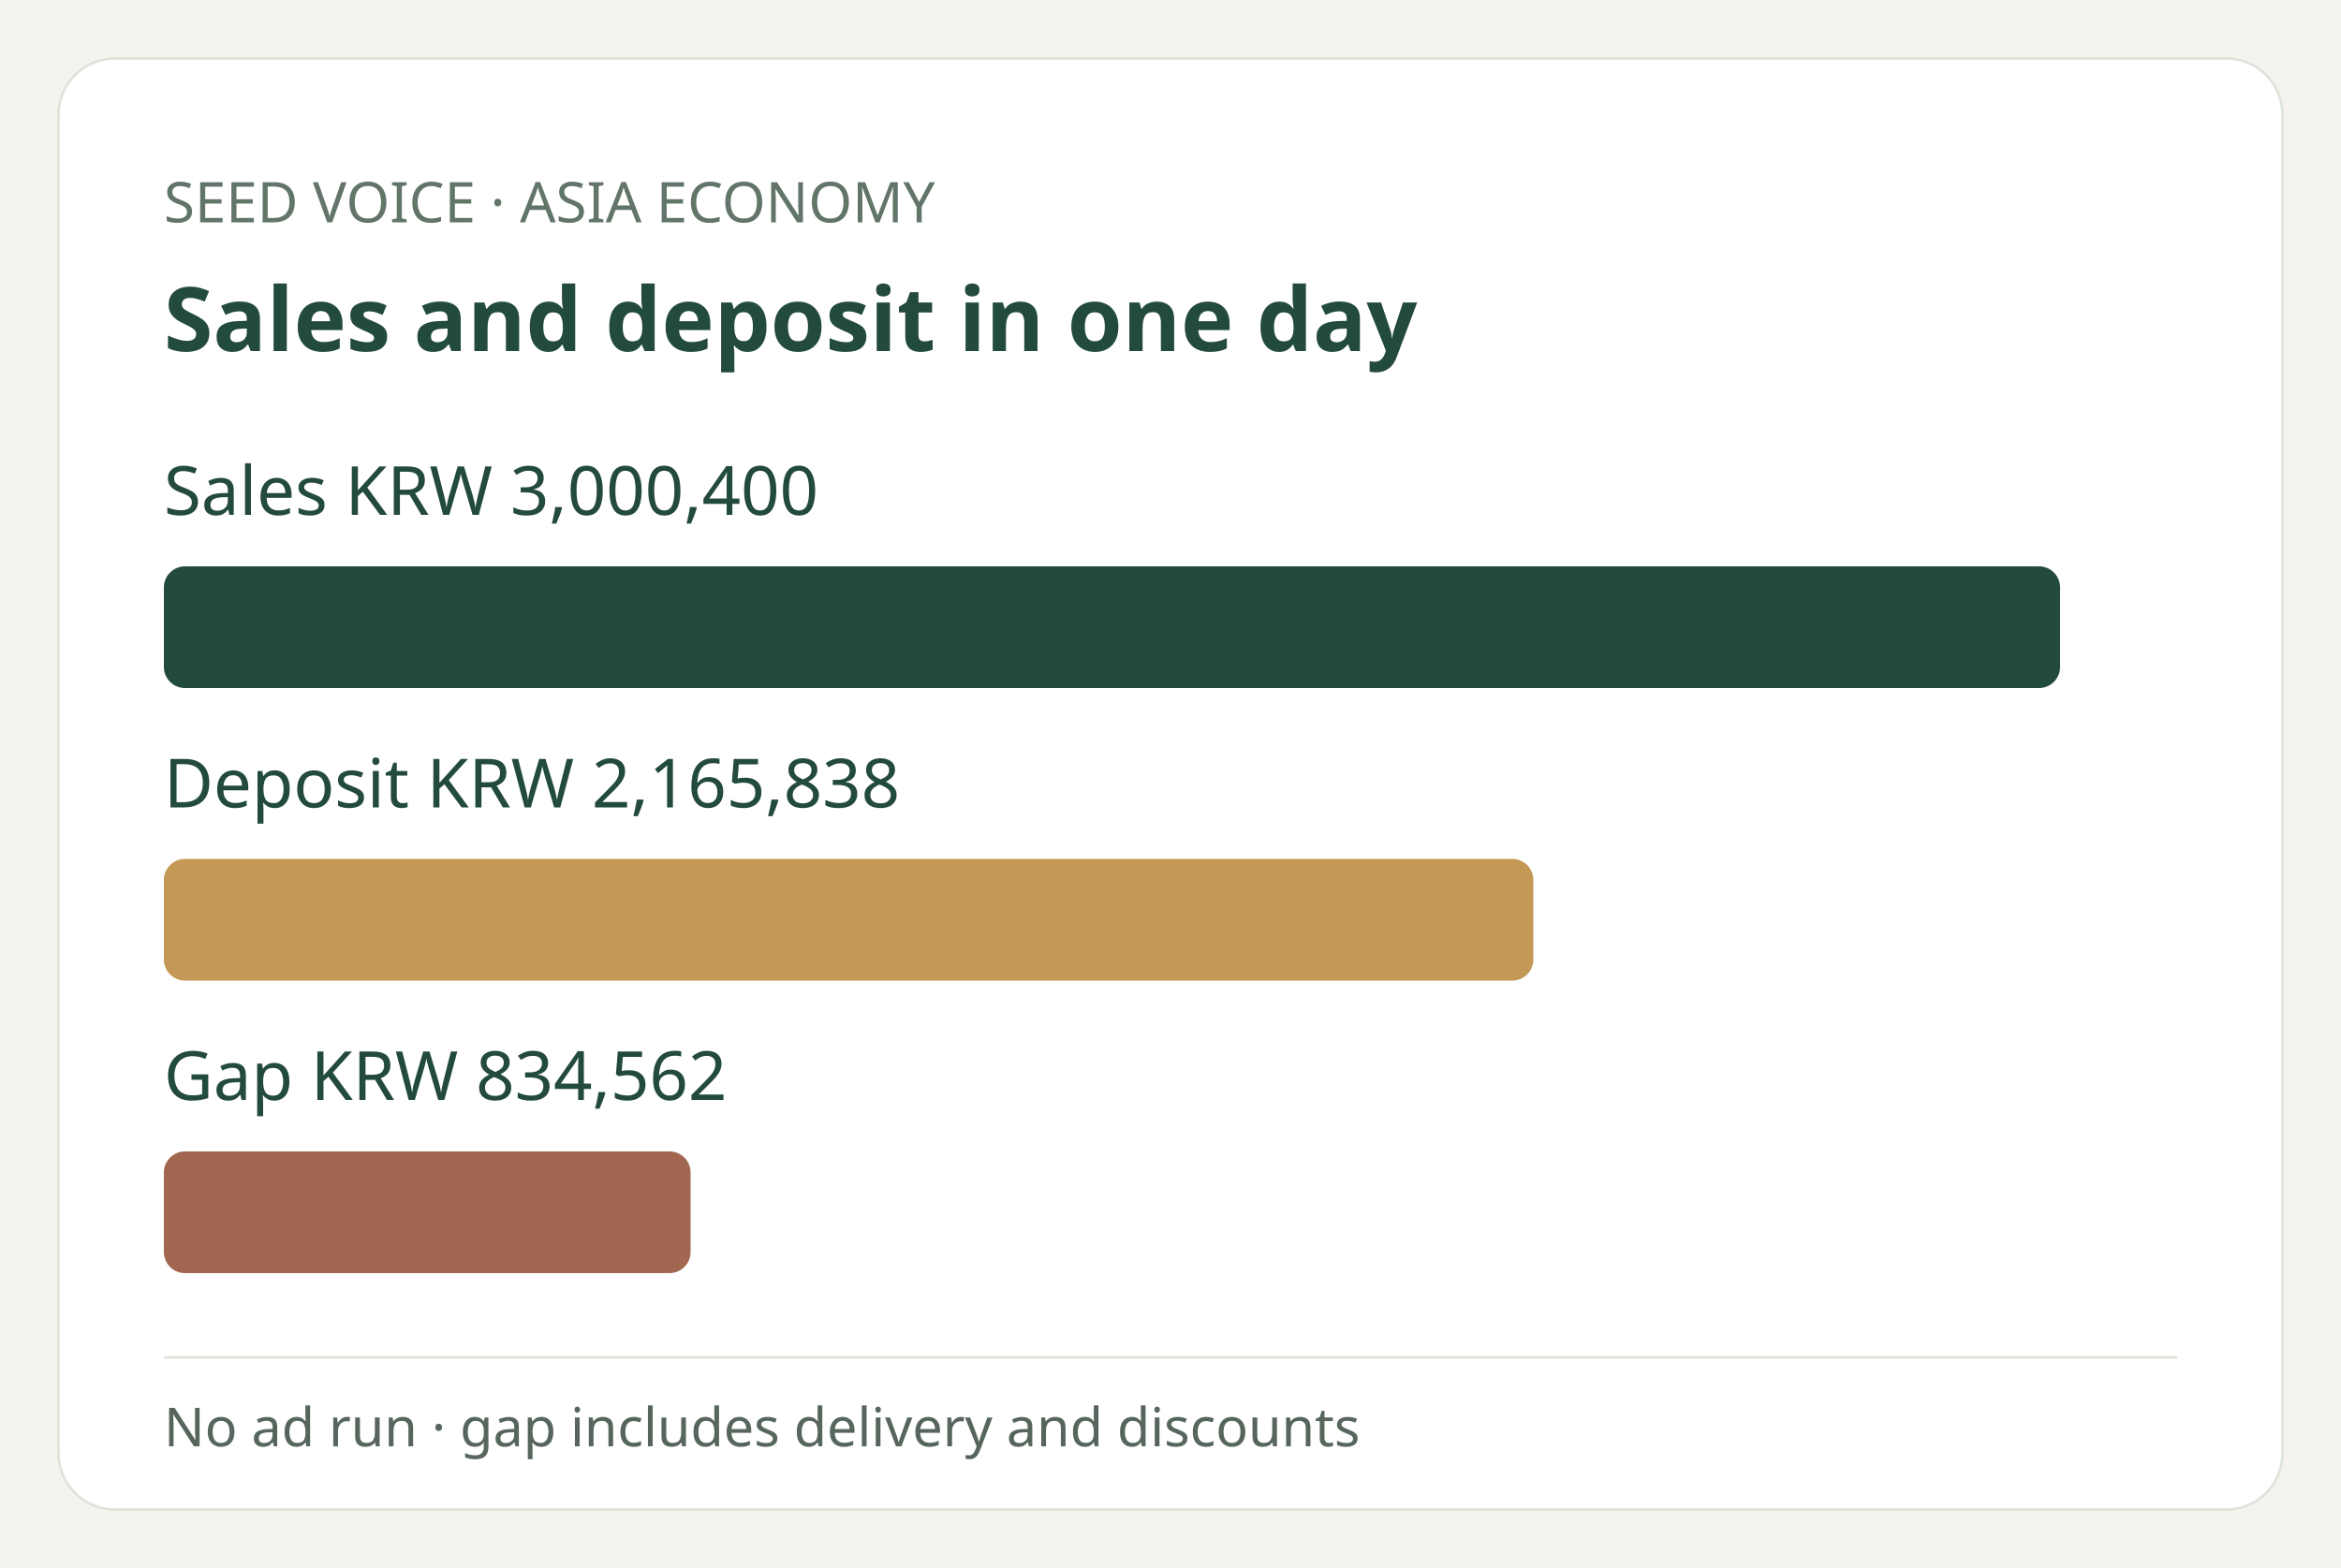
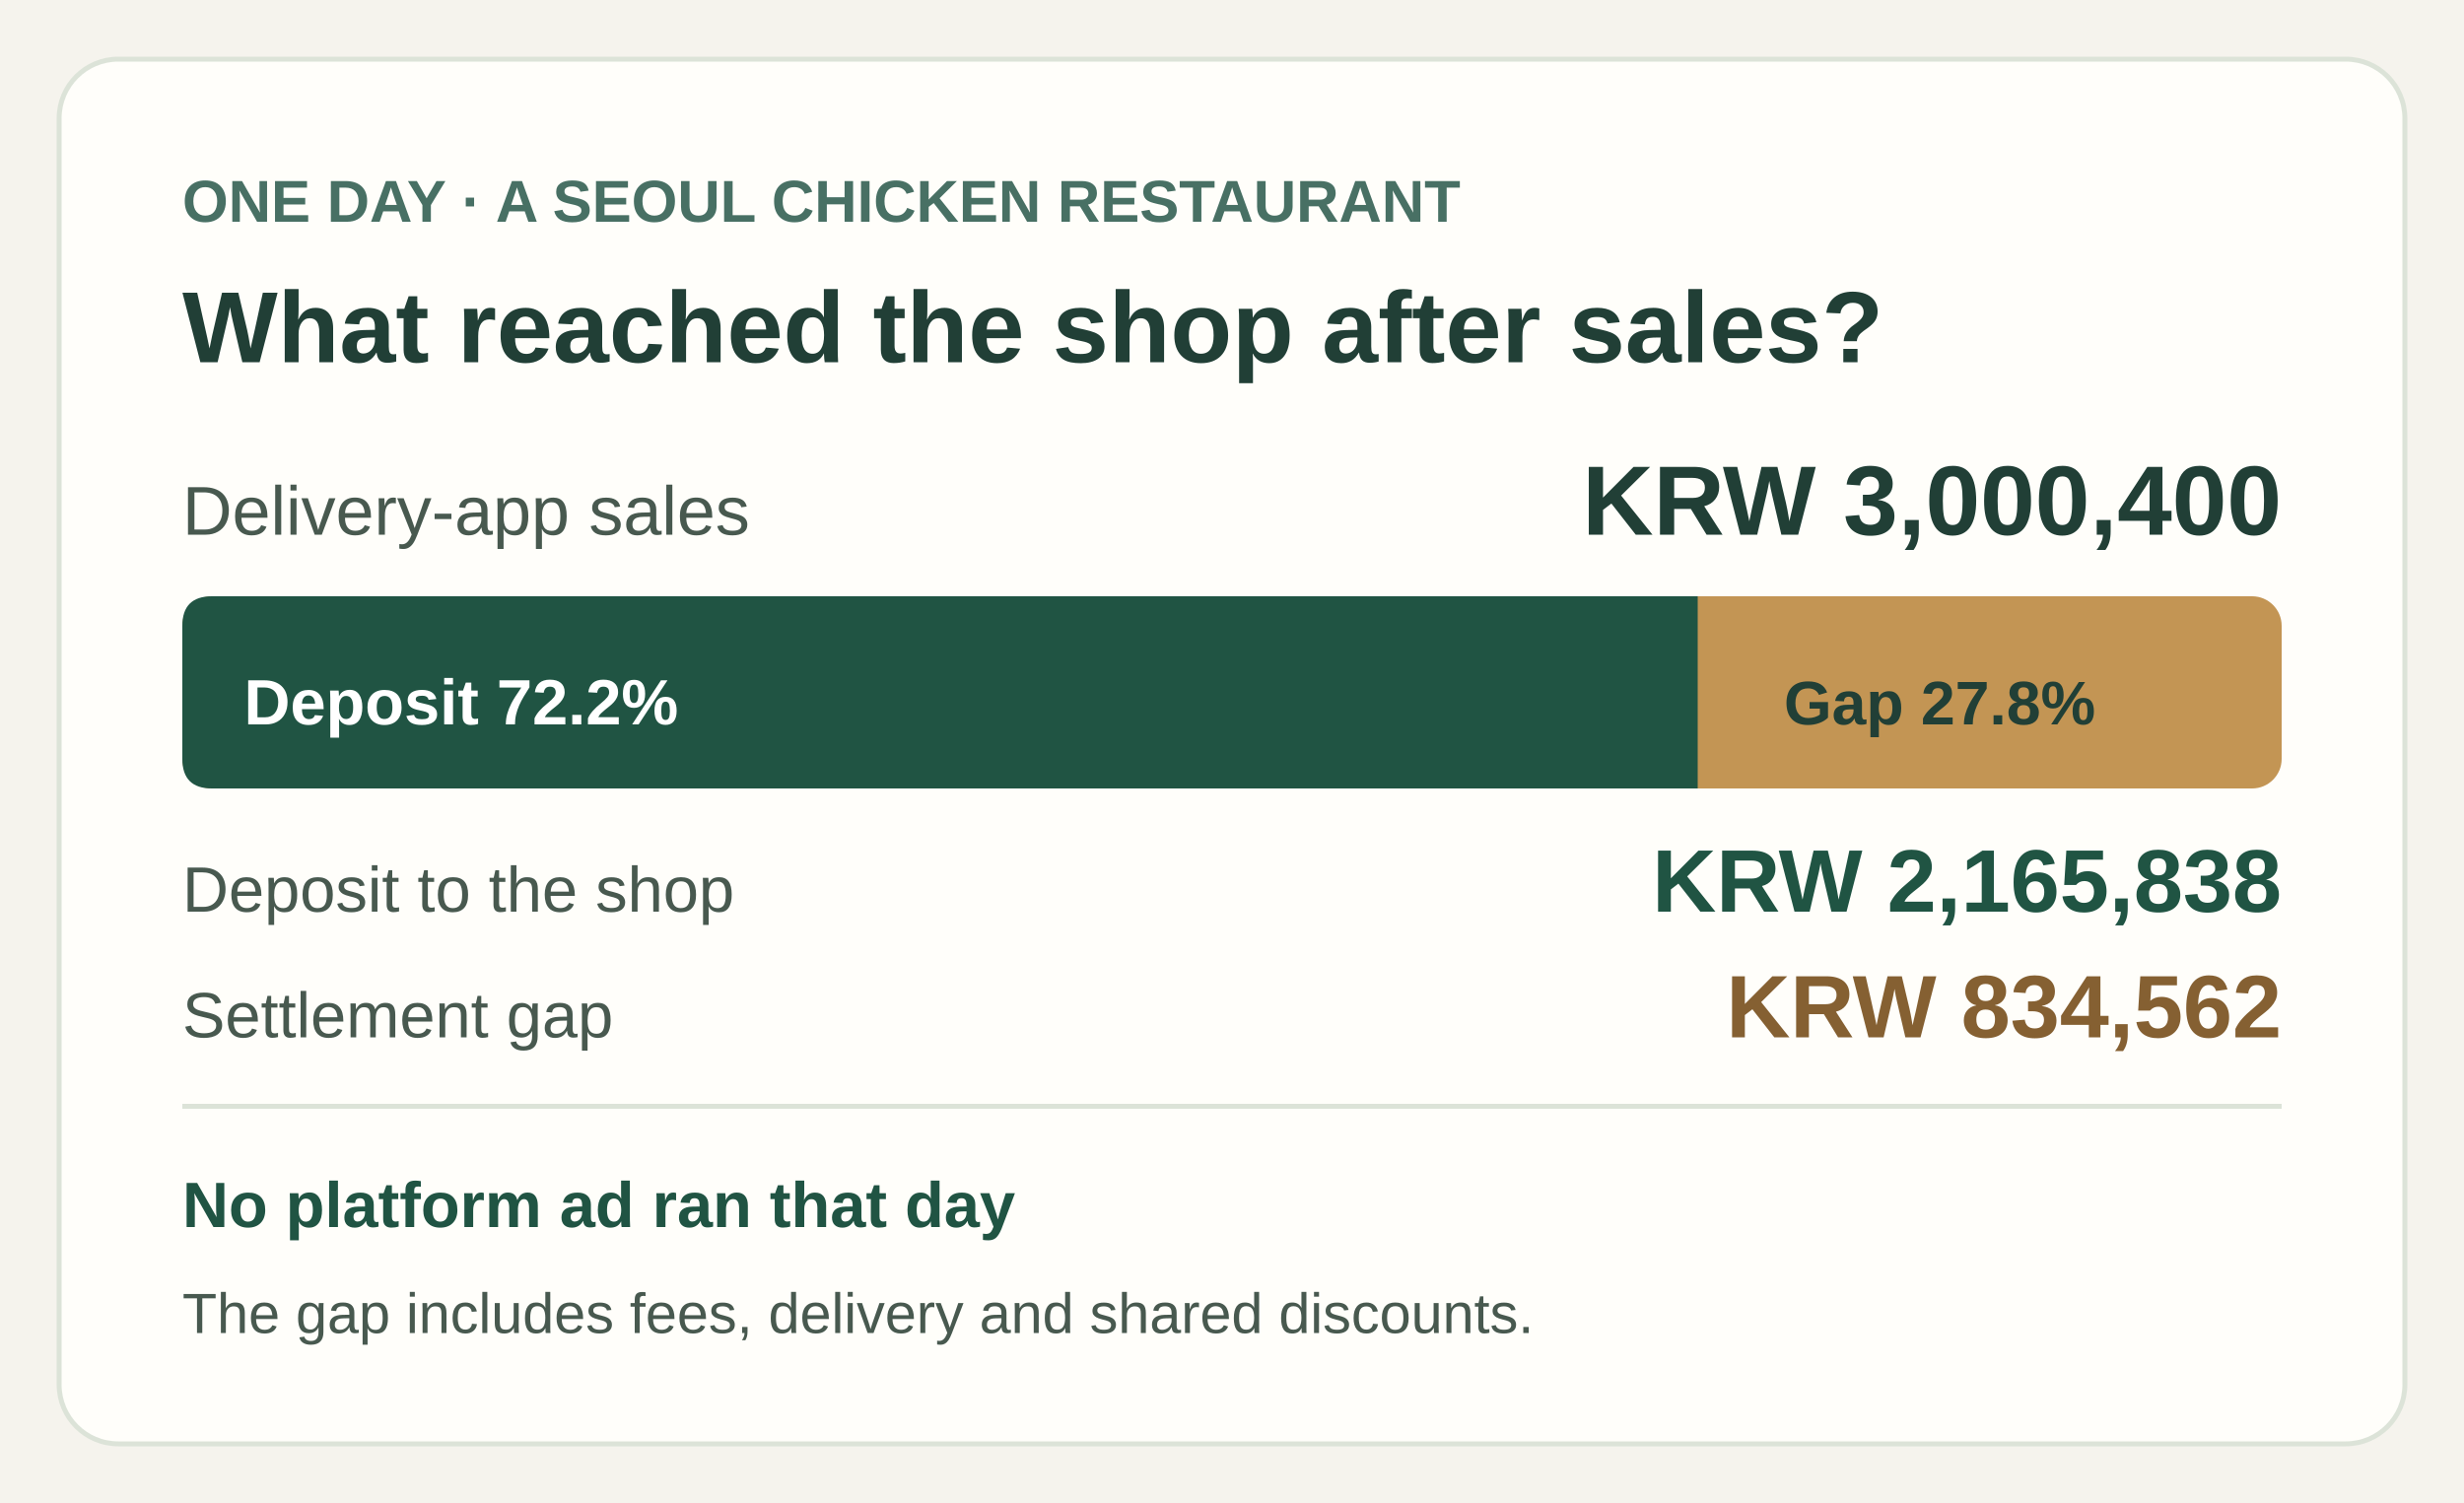
- <svg xmlns="http://www.w3.org/2000/svg" viewBox="0 0 1000 670">
-   <rect width="1000" height="670" fill="#f5f3ed" />
-   <rect x="25" y="25" width="950" height="620" rx="24" fill="white" stroke="#dce3d8" />
-   <g font-family="sans-serif">
-     <text x="70" y="95" font-size="24" fill="#627569">SEED VOICE · ASIA ECONOMY</text>
-     <text x="70" y="150" font-size="38" font-weight="700" fill="#234a3e">Sales and deposit in one day</text>
-     <text x="70" y="220" font-size="29" fill="#234a3e">Sales  KRW 3,000,400</text>
-     <rect x="70" y="242" width="810" height="52" rx="9" fill="#234a3e" />
-     <text x="70" y="345" font-size="29" fill="#234a3e">Deposit  KRW 2,165,838</text>
-     <rect x="70" y="367" width="585" height="52" rx="9" fill="#c49855" />
-     <text x="70" y="470" font-size="29" fill="#234a3e">Gap  KRW 834,562</text>
-     <rect x="70" y="492" width="225" height="52" rx="9" fill="#a26751" />
-     <line x1="70" y1="580" x2="930" y2="580" stroke="#dce3d8" />
-     <text x="70" y="618" font-size="23" fill="#57665c">No ad run · gap includes delivery and discounts</text>
+ <svg xmlns="http://www.w3.org/2000/svg" viewBox="0 0 1000 610" role="img" aria-labelledby="title desc">
+   <rect width="1000" height="610" fill="#f5f3ed" />
+   <rect x="24" y="24" width="952" height="562" rx="24" fill="#fffefa" stroke="#dce3d8" stroke-width="2" />
+   <g font-family="Arial,sans-serif">
+     <text x="74" y="90" font-size="24" font-weight="700" fill="#487064">ONE DAY · A SEOUL CHICKEN RESTAURANT</text>
+     <text x="74" y="147" font-size="41" font-weight="800" fill="#213f36">What reached the shop after sales?</text>
+     <text x="74" y="217" font-size="28" fill="#48594f">Delivery-app sales</text>
+     <text x="926" y="217" text-anchor="end" font-size="40" font-weight="800" fill="#213f36">KRW 3,000,400</text>
+     <rect x="74" y="242" width="852" height="78" rx="12" fill="#c39554" />
+     <path d="M86 242H689V320H86Q74 320 74 308V254Q74 242 86 242Z" fill="#205443" />
+     <text x="99" y="294" font-size="26" font-weight="700" fill="white">Deposit 72.2%</text>
+     <text x="724" y="294" font-size="25" font-weight="700" fill="#213f36">Gap 27.8%</text>
+     <text x="74" y="370" font-size="26" fill="#48594f">Deposit to the shop</text>
+     <text x="926" y="370" text-anchor="end" font-size="36" font-weight="800" fill="#205443">KRW 2,165,838</text>
+     <text x="74" y="421" font-size="26" fill="#48594f">Settlement gap</text>
+     <text x="926" y="421" text-anchor="end" font-size="36" font-weight="800" fill="#856032">KRW 834,562</text>
+     <line x1="74" y1="449" x2="926" y2="449" stroke="#dce3d8" stroke-width="2" />
+     <text x="74" y="498" font-size="26" font-weight="800" fill="#205443">No platform ad ran that day</text>
+     <text x="74" y="541" font-size="23" fill="#48594f">The gap includes fees, delivery and shared discounts.</text>
  </g>
</svg>
